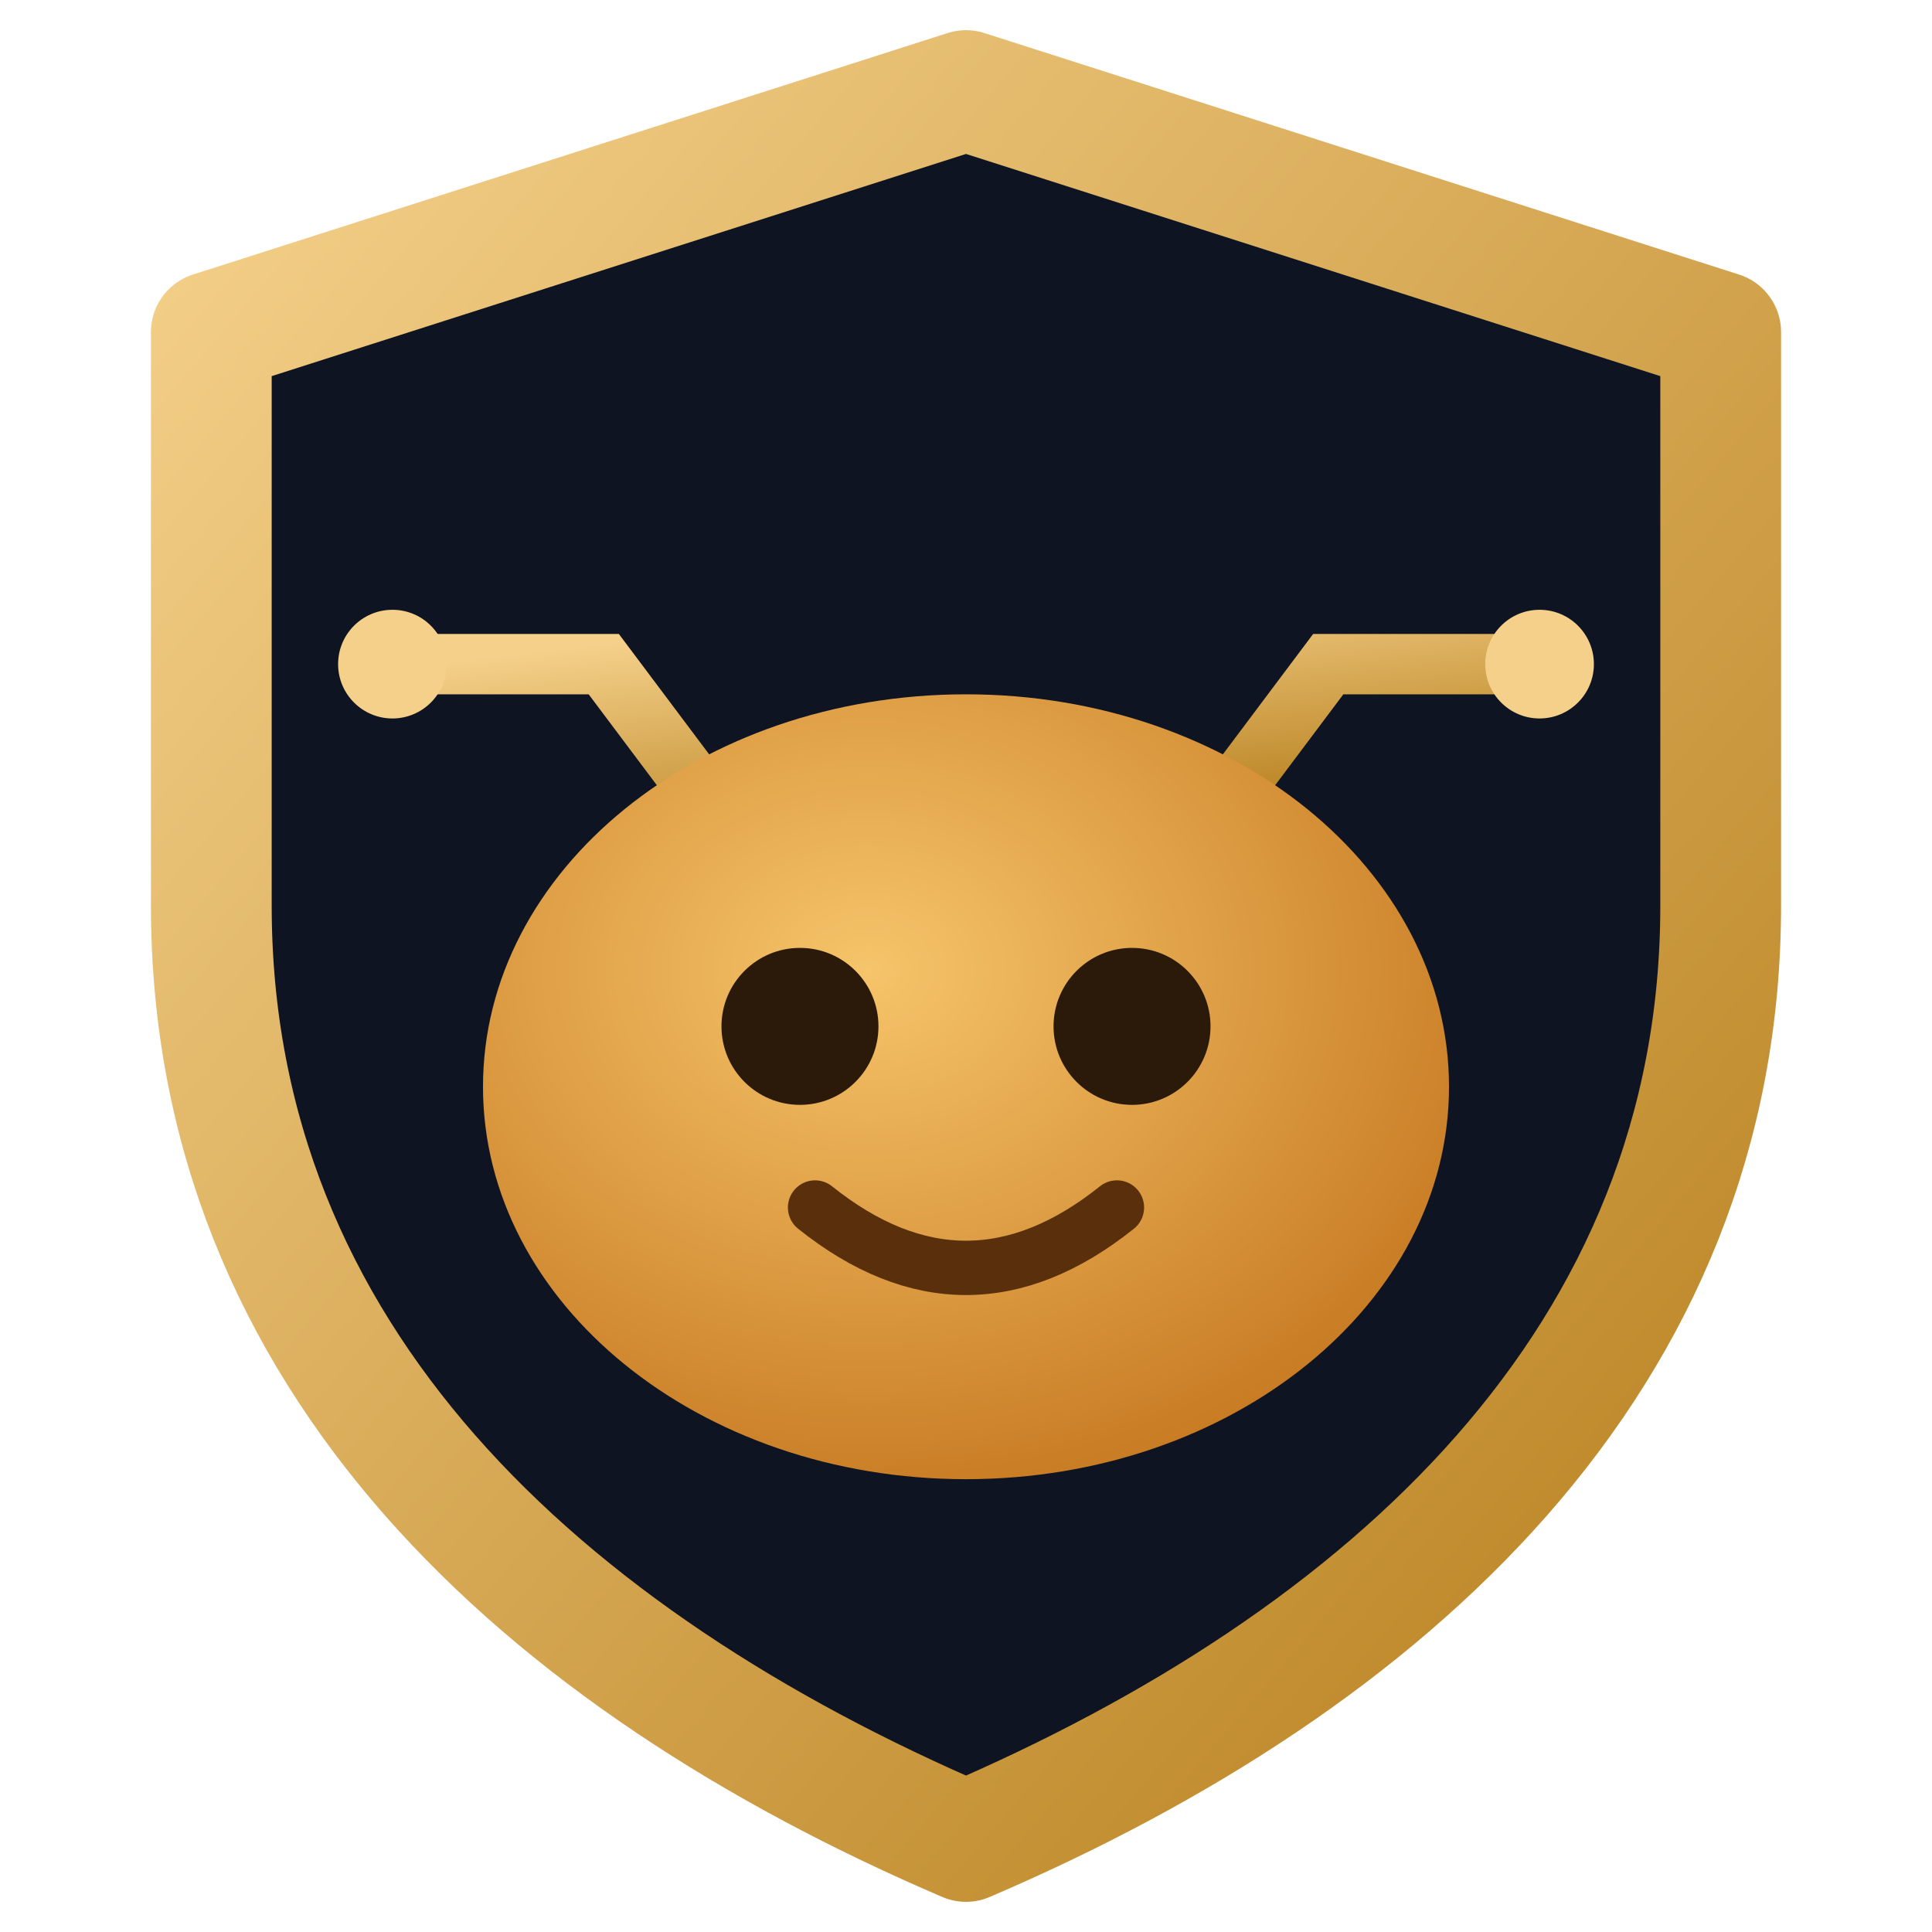
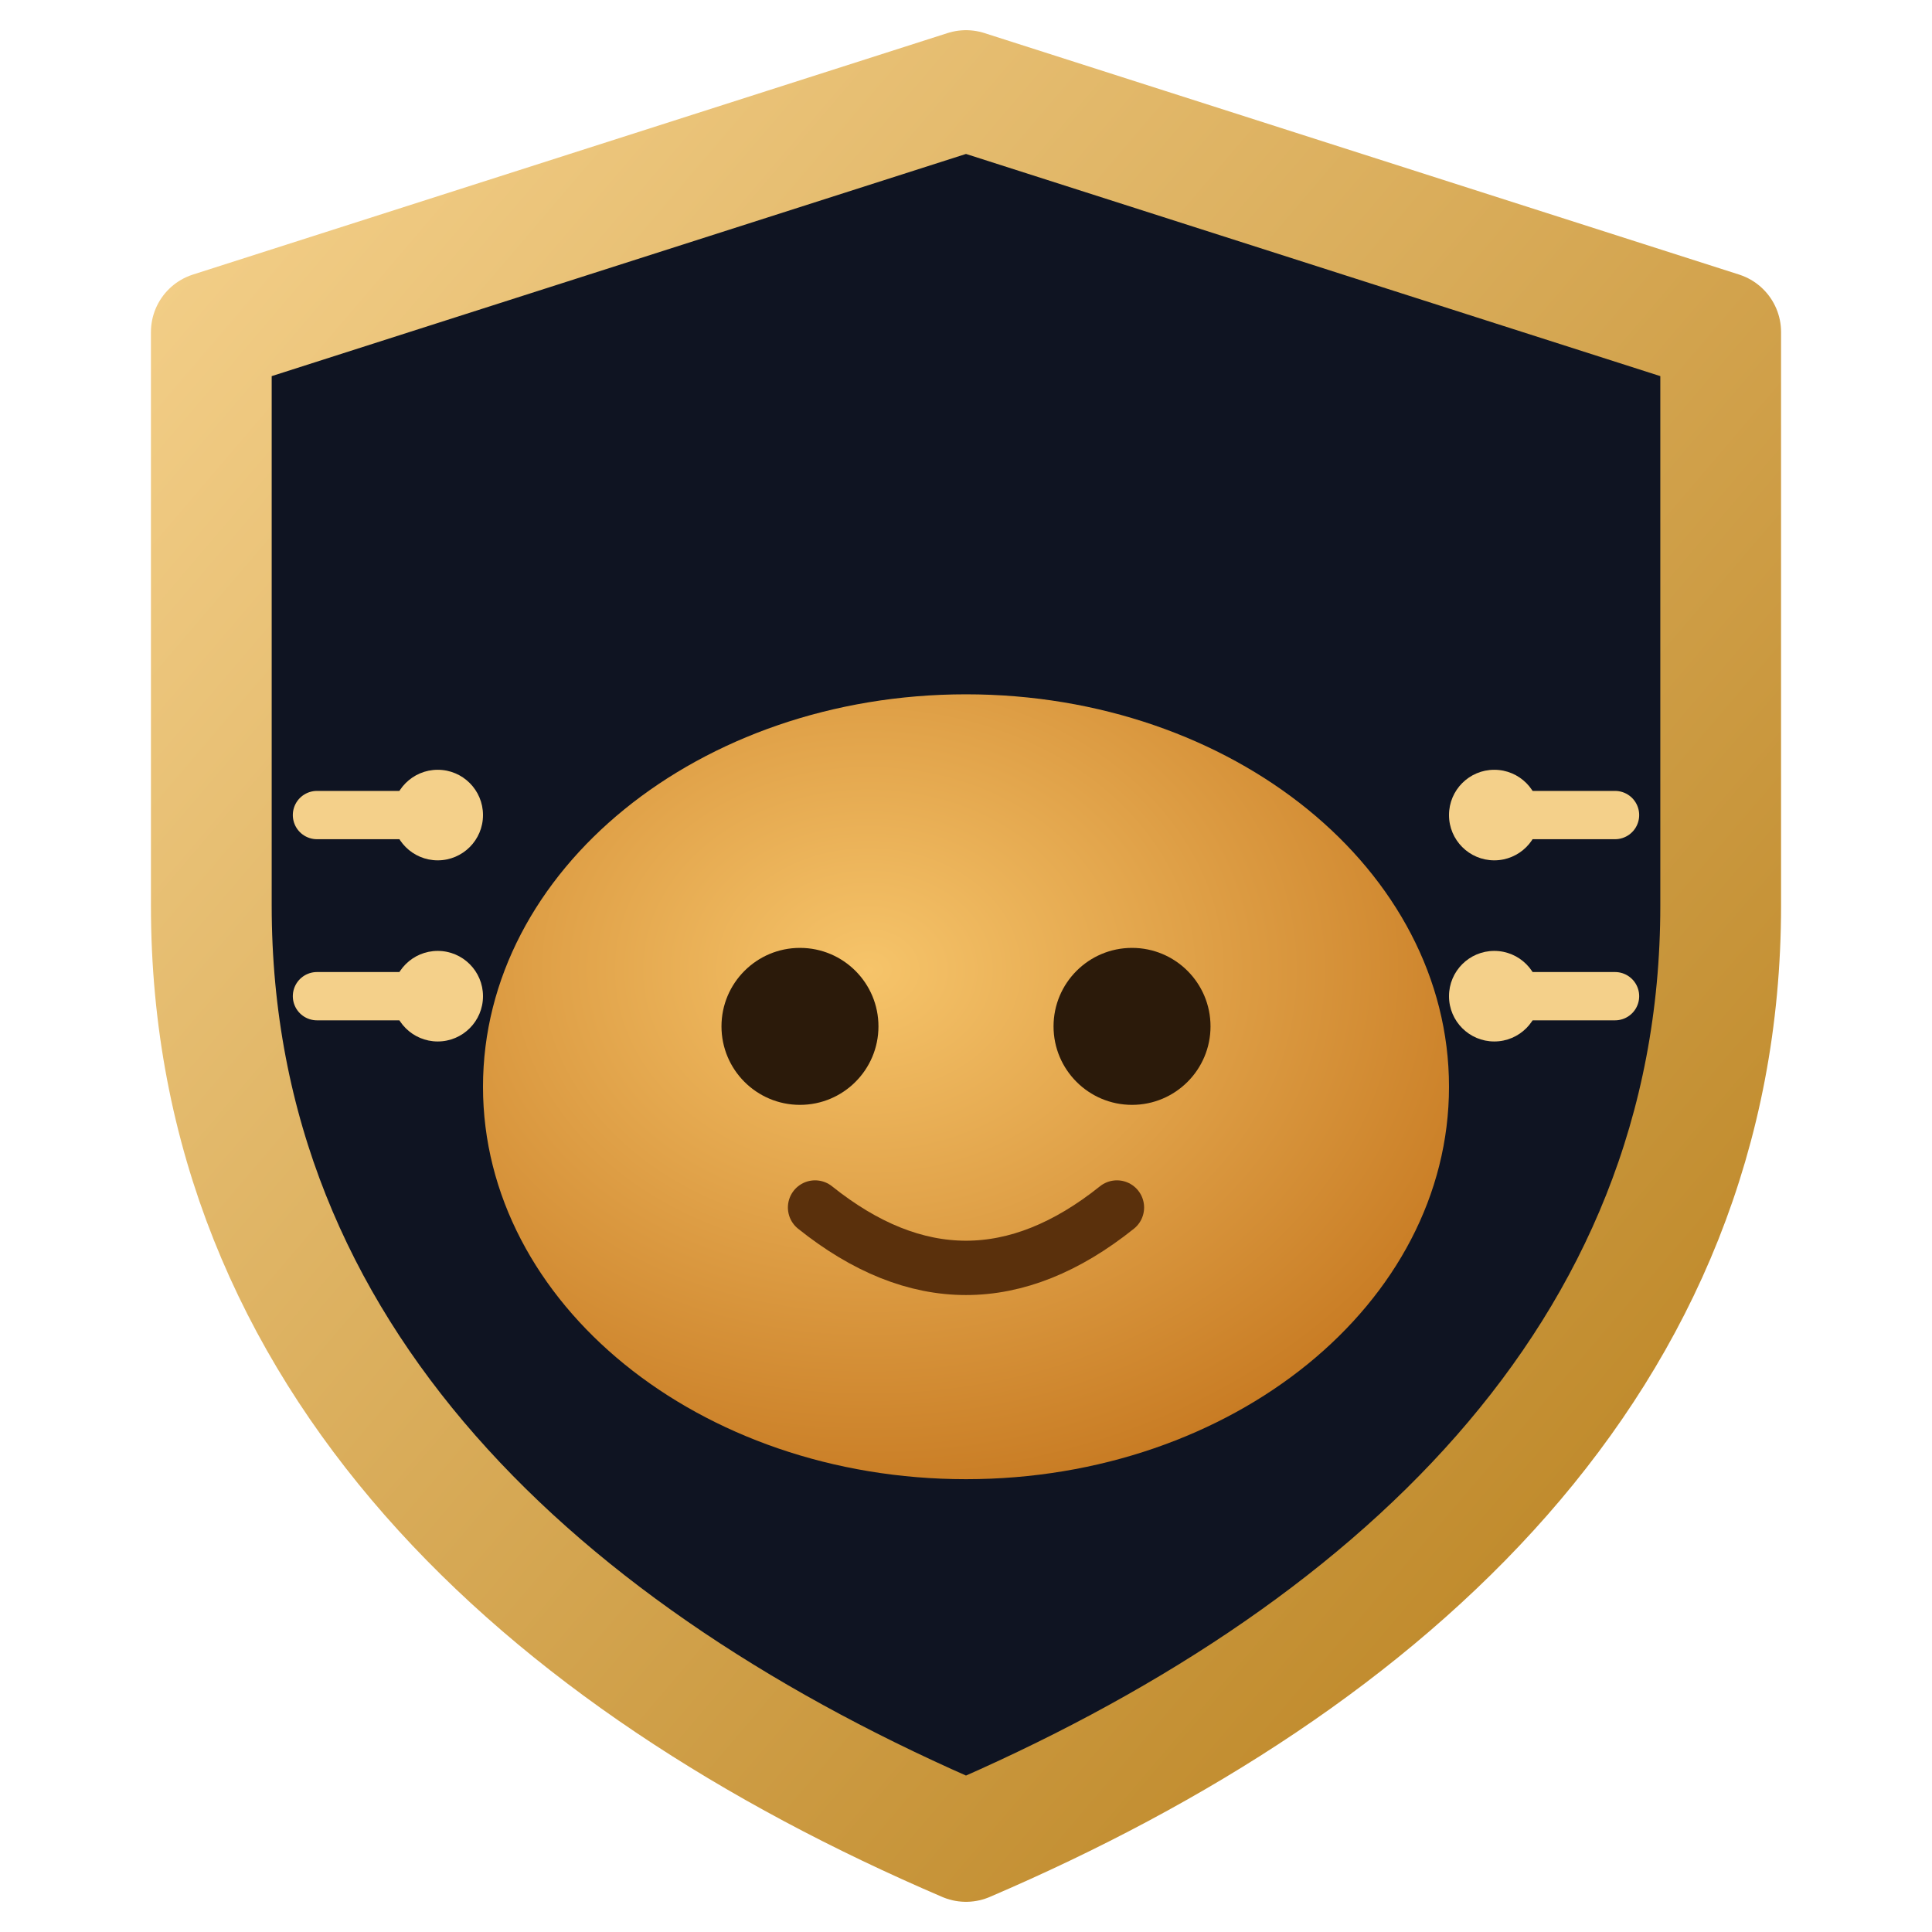
<svg xmlns="http://www.w3.org/2000/svg" viewBox="0 0 64 64">
  <defs>
    <linearGradient id="g" x1="0" y1="0" x2="1" y2="1">
      <stop offset="0" stop-color="#f4d08a" />
      <stop offset="1" stop-color="#b8801e" />
    </linearGradient>
    <radialGradient id="b" cx="40%" cy="35%" r="70%">
      <stop offset="0" stop-color="#f6c46a" />
      <stop offset="1" stop-color="#c77a22" />
    </radialGradient>
  </defs>
  <path d="M32 3 L57 11 V30 C57 45 46 55 32 61 C18 55 7 45 7 30 V11 Z" fill="#0f1422" stroke="url(#g)" stroke-width="4" stroke-linejoin="round" />
-   <path d="M14 22 h6 l3 4 M50 22 h-6 l-3 4" stroke="url(#g)" stroke-width="2" fill="none" stroke-linecap="round" />
-   <circle cx="13" cy="22" r="1.8" fill="#f4d08a" />
-   <circle cx="51" cy="22" r="1.8" fill="#f4d08a" />
+   <path d="M10.5 27 h4 M10.5 33 h4 M53.5 27 h-4 M53.5 33 h-4" stroke="#f4d08a" stroke-width="1.6" stroke-linecap="round" />
+   <circle cx="14.5" cy="27" r="1.5" fill="#f4d08a" />
+   <circle cx="14.5" cy="33" r="1.5" fill="#f4d08a" />
+   <circle cx="49.5" cy="27" r="1.5" fill="#f4d08a" />
+   <circle cx="49.5" cy="33" r="1.5" fill="#f4d08a" />
  <ellipse cx="32" cy="36" rx="16" ry="13" fill="url(#b)" />
  <circle cx="26.5" cy="34" r="2.6" fill="#2b1a0a" />
  <circle cx="37.5" cy="34" r="2.6" fill="#2b1a0a" />
  <path d="M27 40 q5 4 10 0" stroke="#5a300c" stroke-width="1.8" fill="none" stroke-linecap="round" />
</svg>
